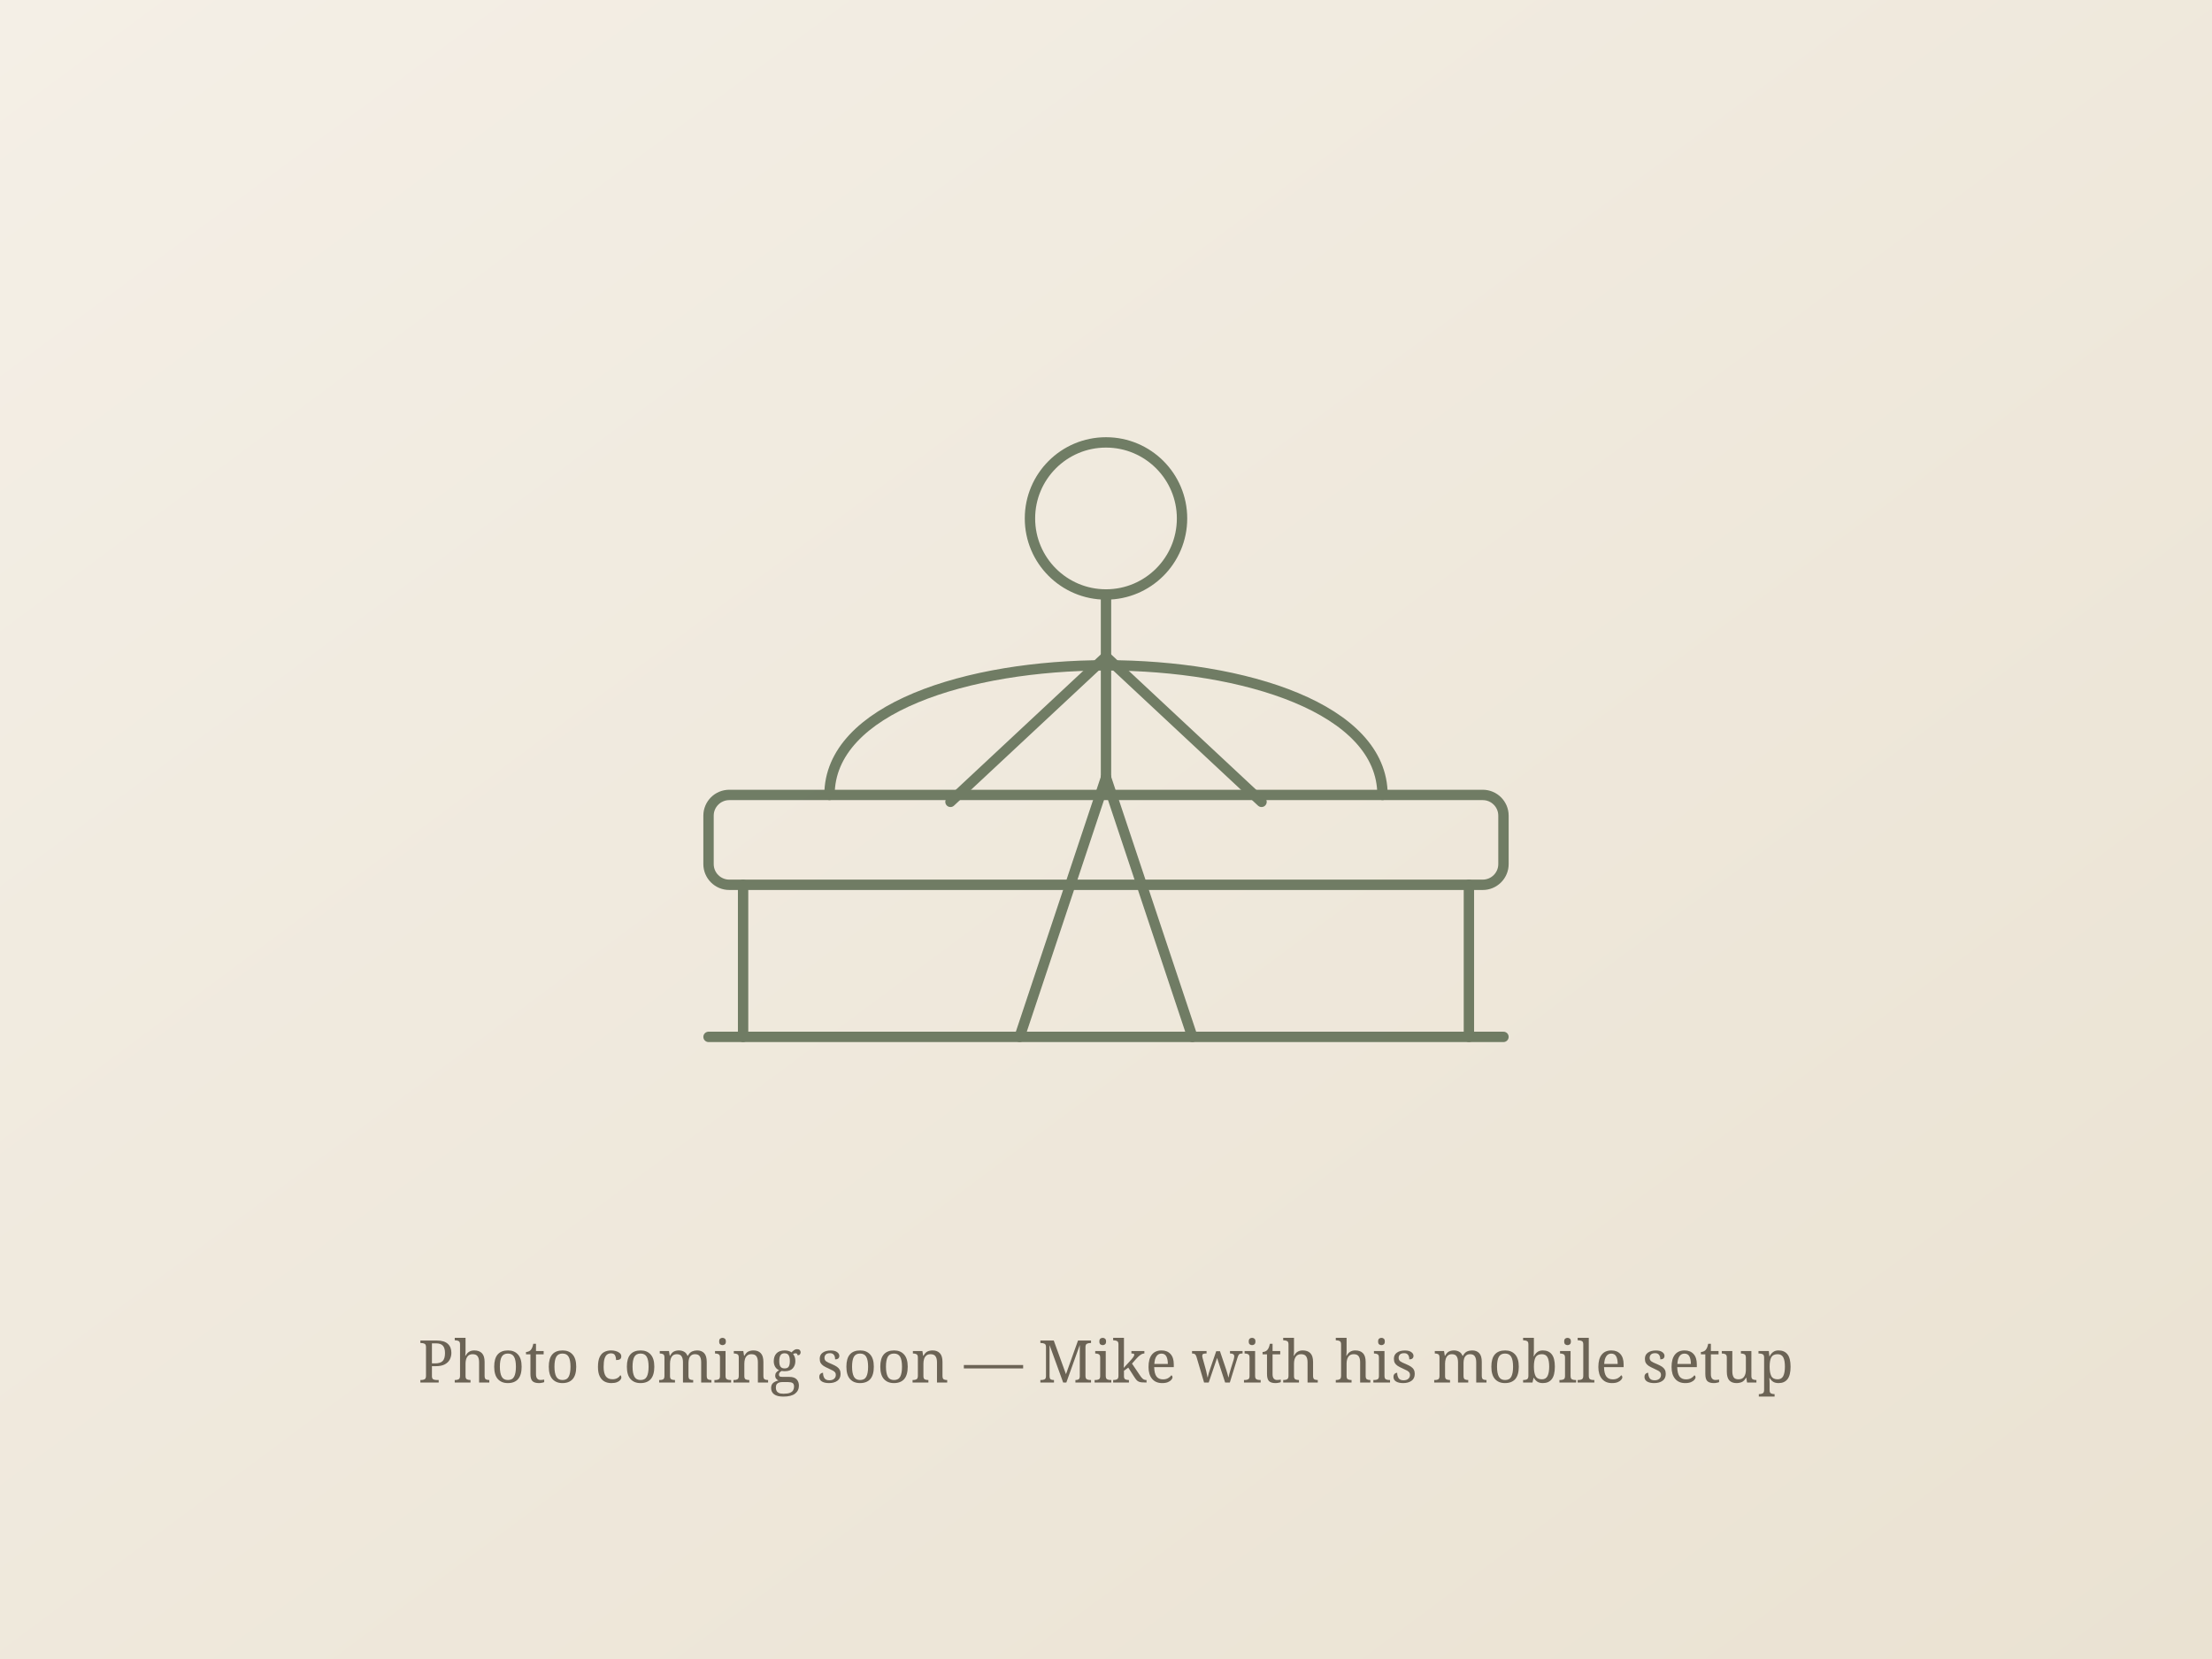
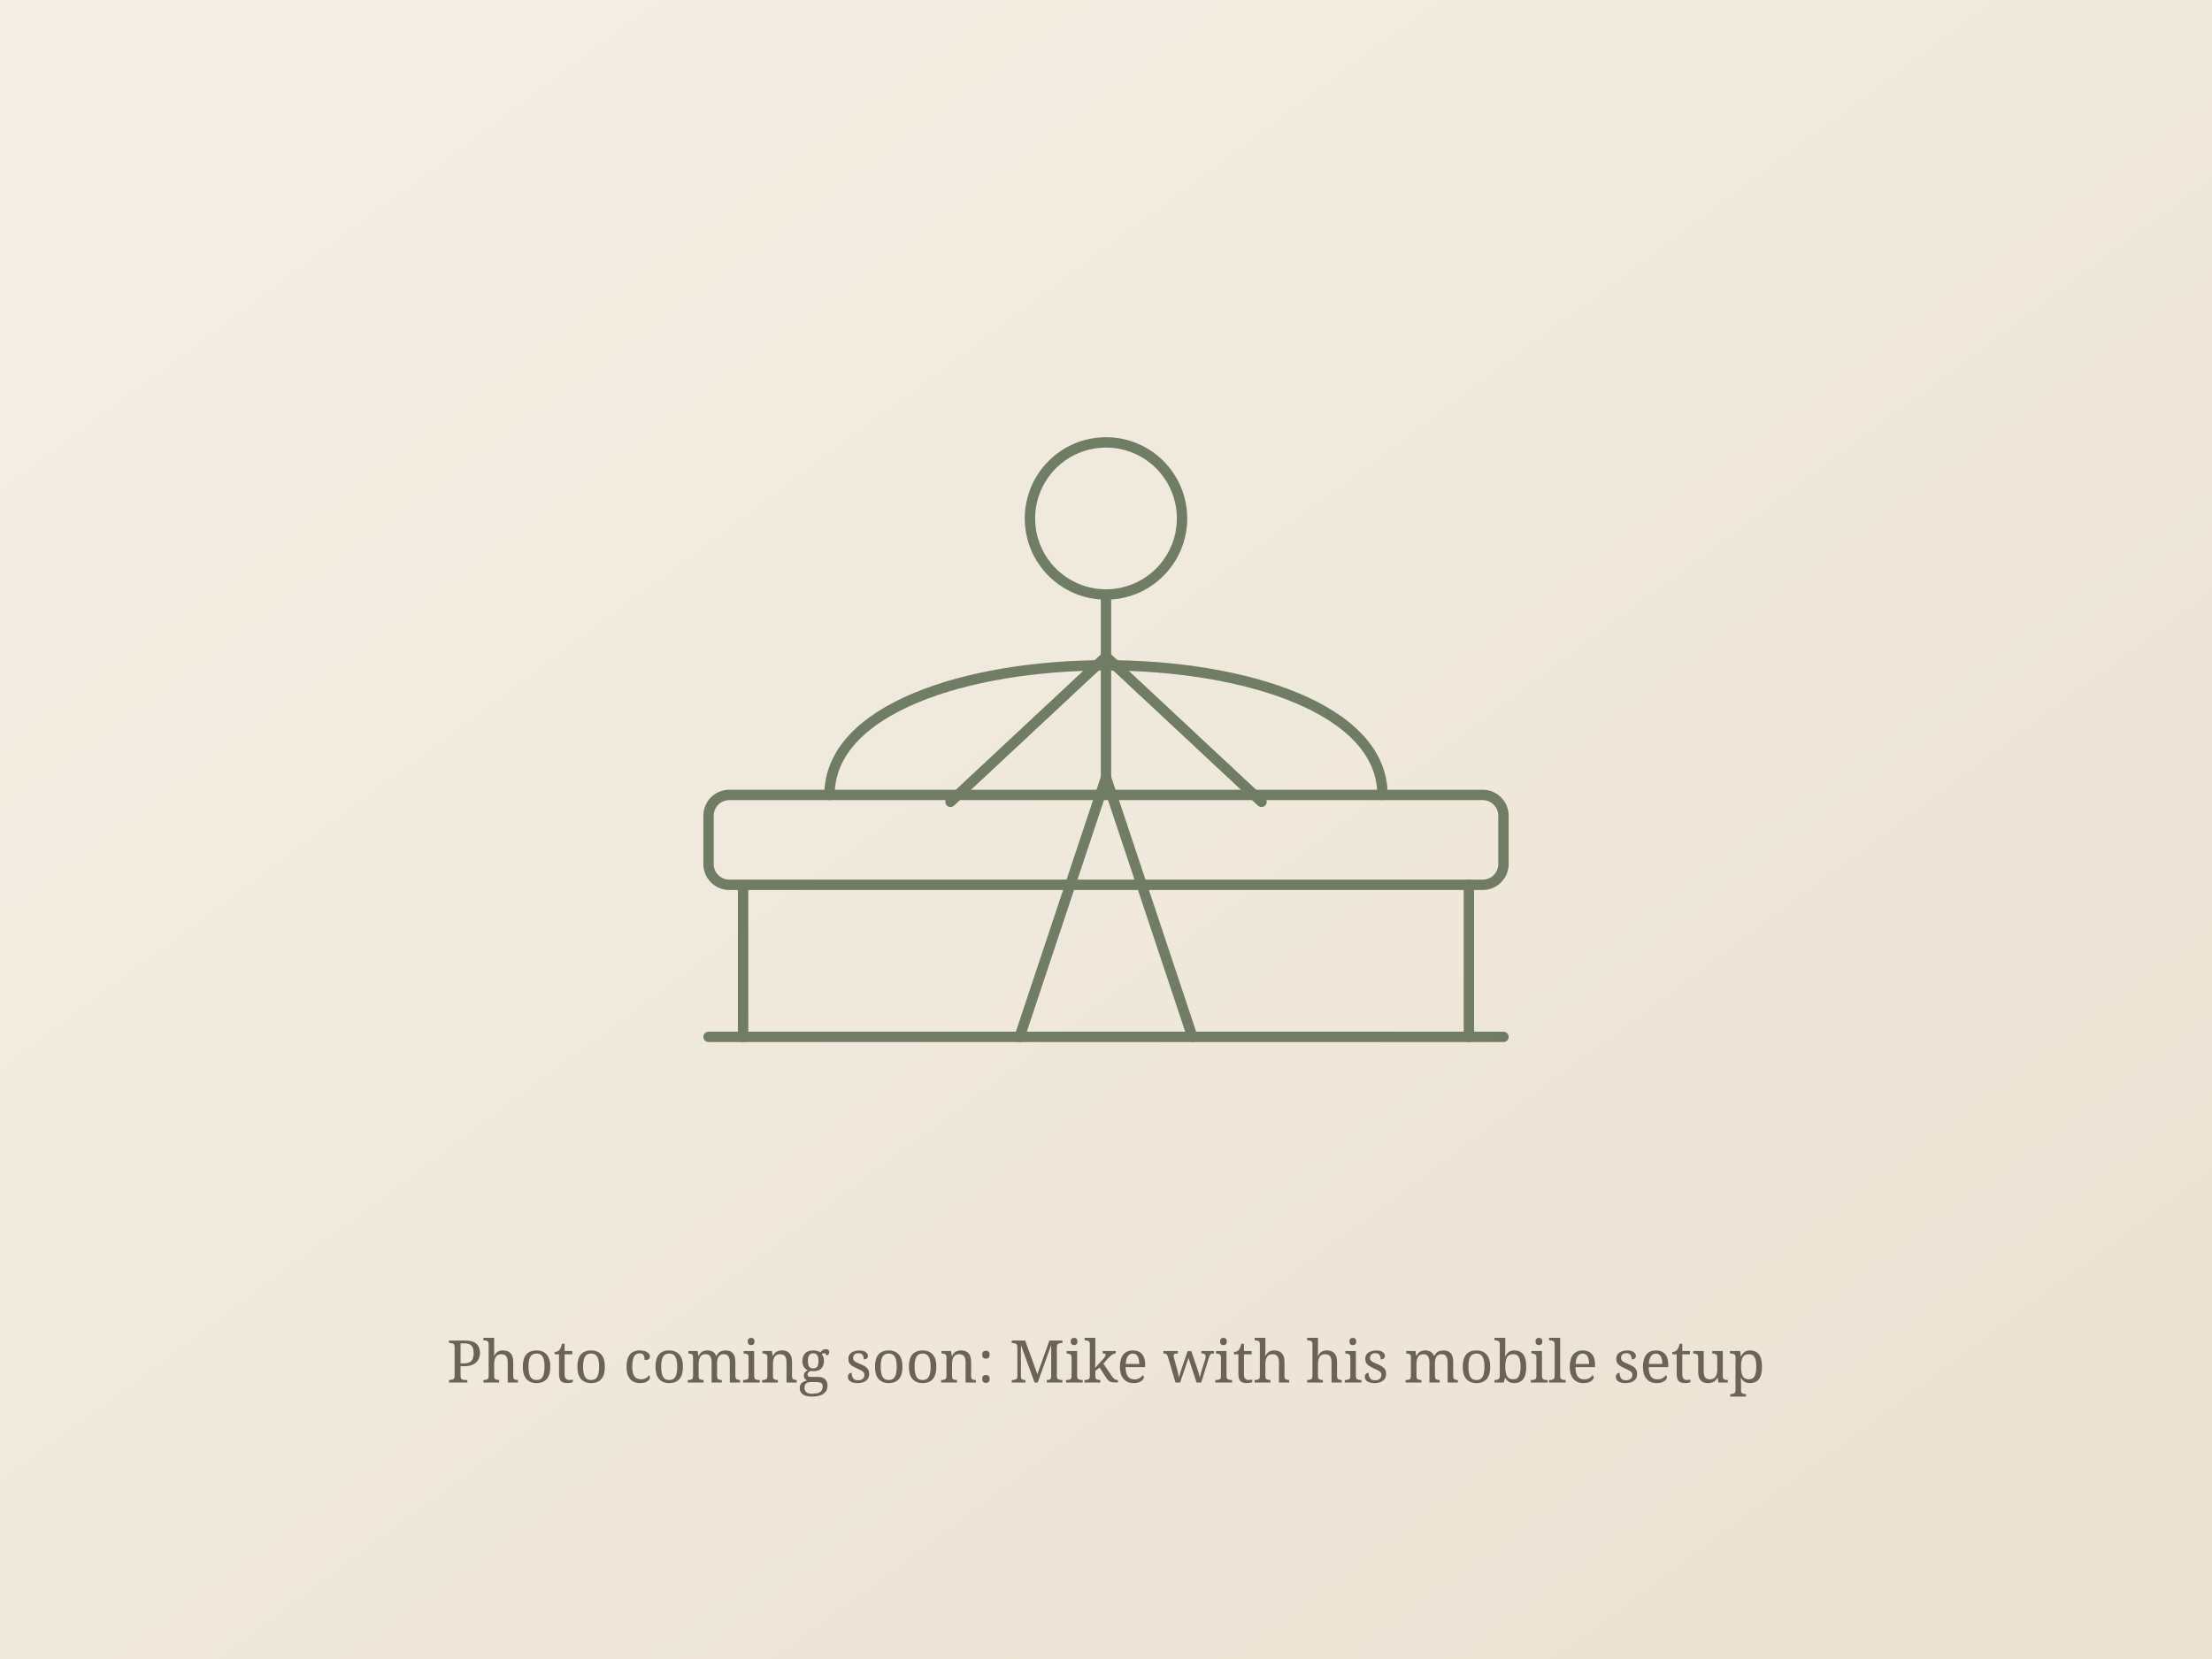
<svg xmlns="http://www.w3.org/2000/svg" viewBox="0 0 640 480" role="img" aria-labelledby="title desc">
  <defs>
    <linearGradient id="paper" x1="0" y1="0" x2="1" y2="1">
      <stop offset="0" stop-color="#F4EFE6" />
      <stop offset="1" stop-color="#EAE2D2" />
    </linearGradient>
  </defs>
  <rect width="640" height="480" fill="url(#paper)" />
  <g fill="none" stroke="#46583C" stroke-width="3" stroke-linecap="round" stroke-linejoin="round" opacity="0.75">
    <rect x="205" y="230" width="230" height="26" rx="6" />
    <line x1="215" y1="256" x2="215" y2="300" />
    <line x1="425" y1="256" x2="425" y2="300" />
    <line x1="205" y1="300" x2="435" y2="300" />
    <path d="M240 230 C240 180 400 180 400 230" />
    <circle cx="320" cy="150" r="22" />
    <path d="M320 172 L320 225" />
    <path d="M320 190 L275 232" />
    <path d="M320 190 L365 232" />
    <path d="M320 225 L295 300" />
    <path d="M320 225 L345 300" />
  </g>
-   <text x="320" y="400" text-anchor="middle" font-family="Georgia, serif" font-size="17" fill="#6B6355">Photo coming soon — Mike with his mobile setup</text>
+   <text x="320" y="400" text-anchor="middle" font-family="Georgia, serif" font-size="17" fill="#6B6355">Photo coming soon: Mike with his mobile setup</text>
</svg>
